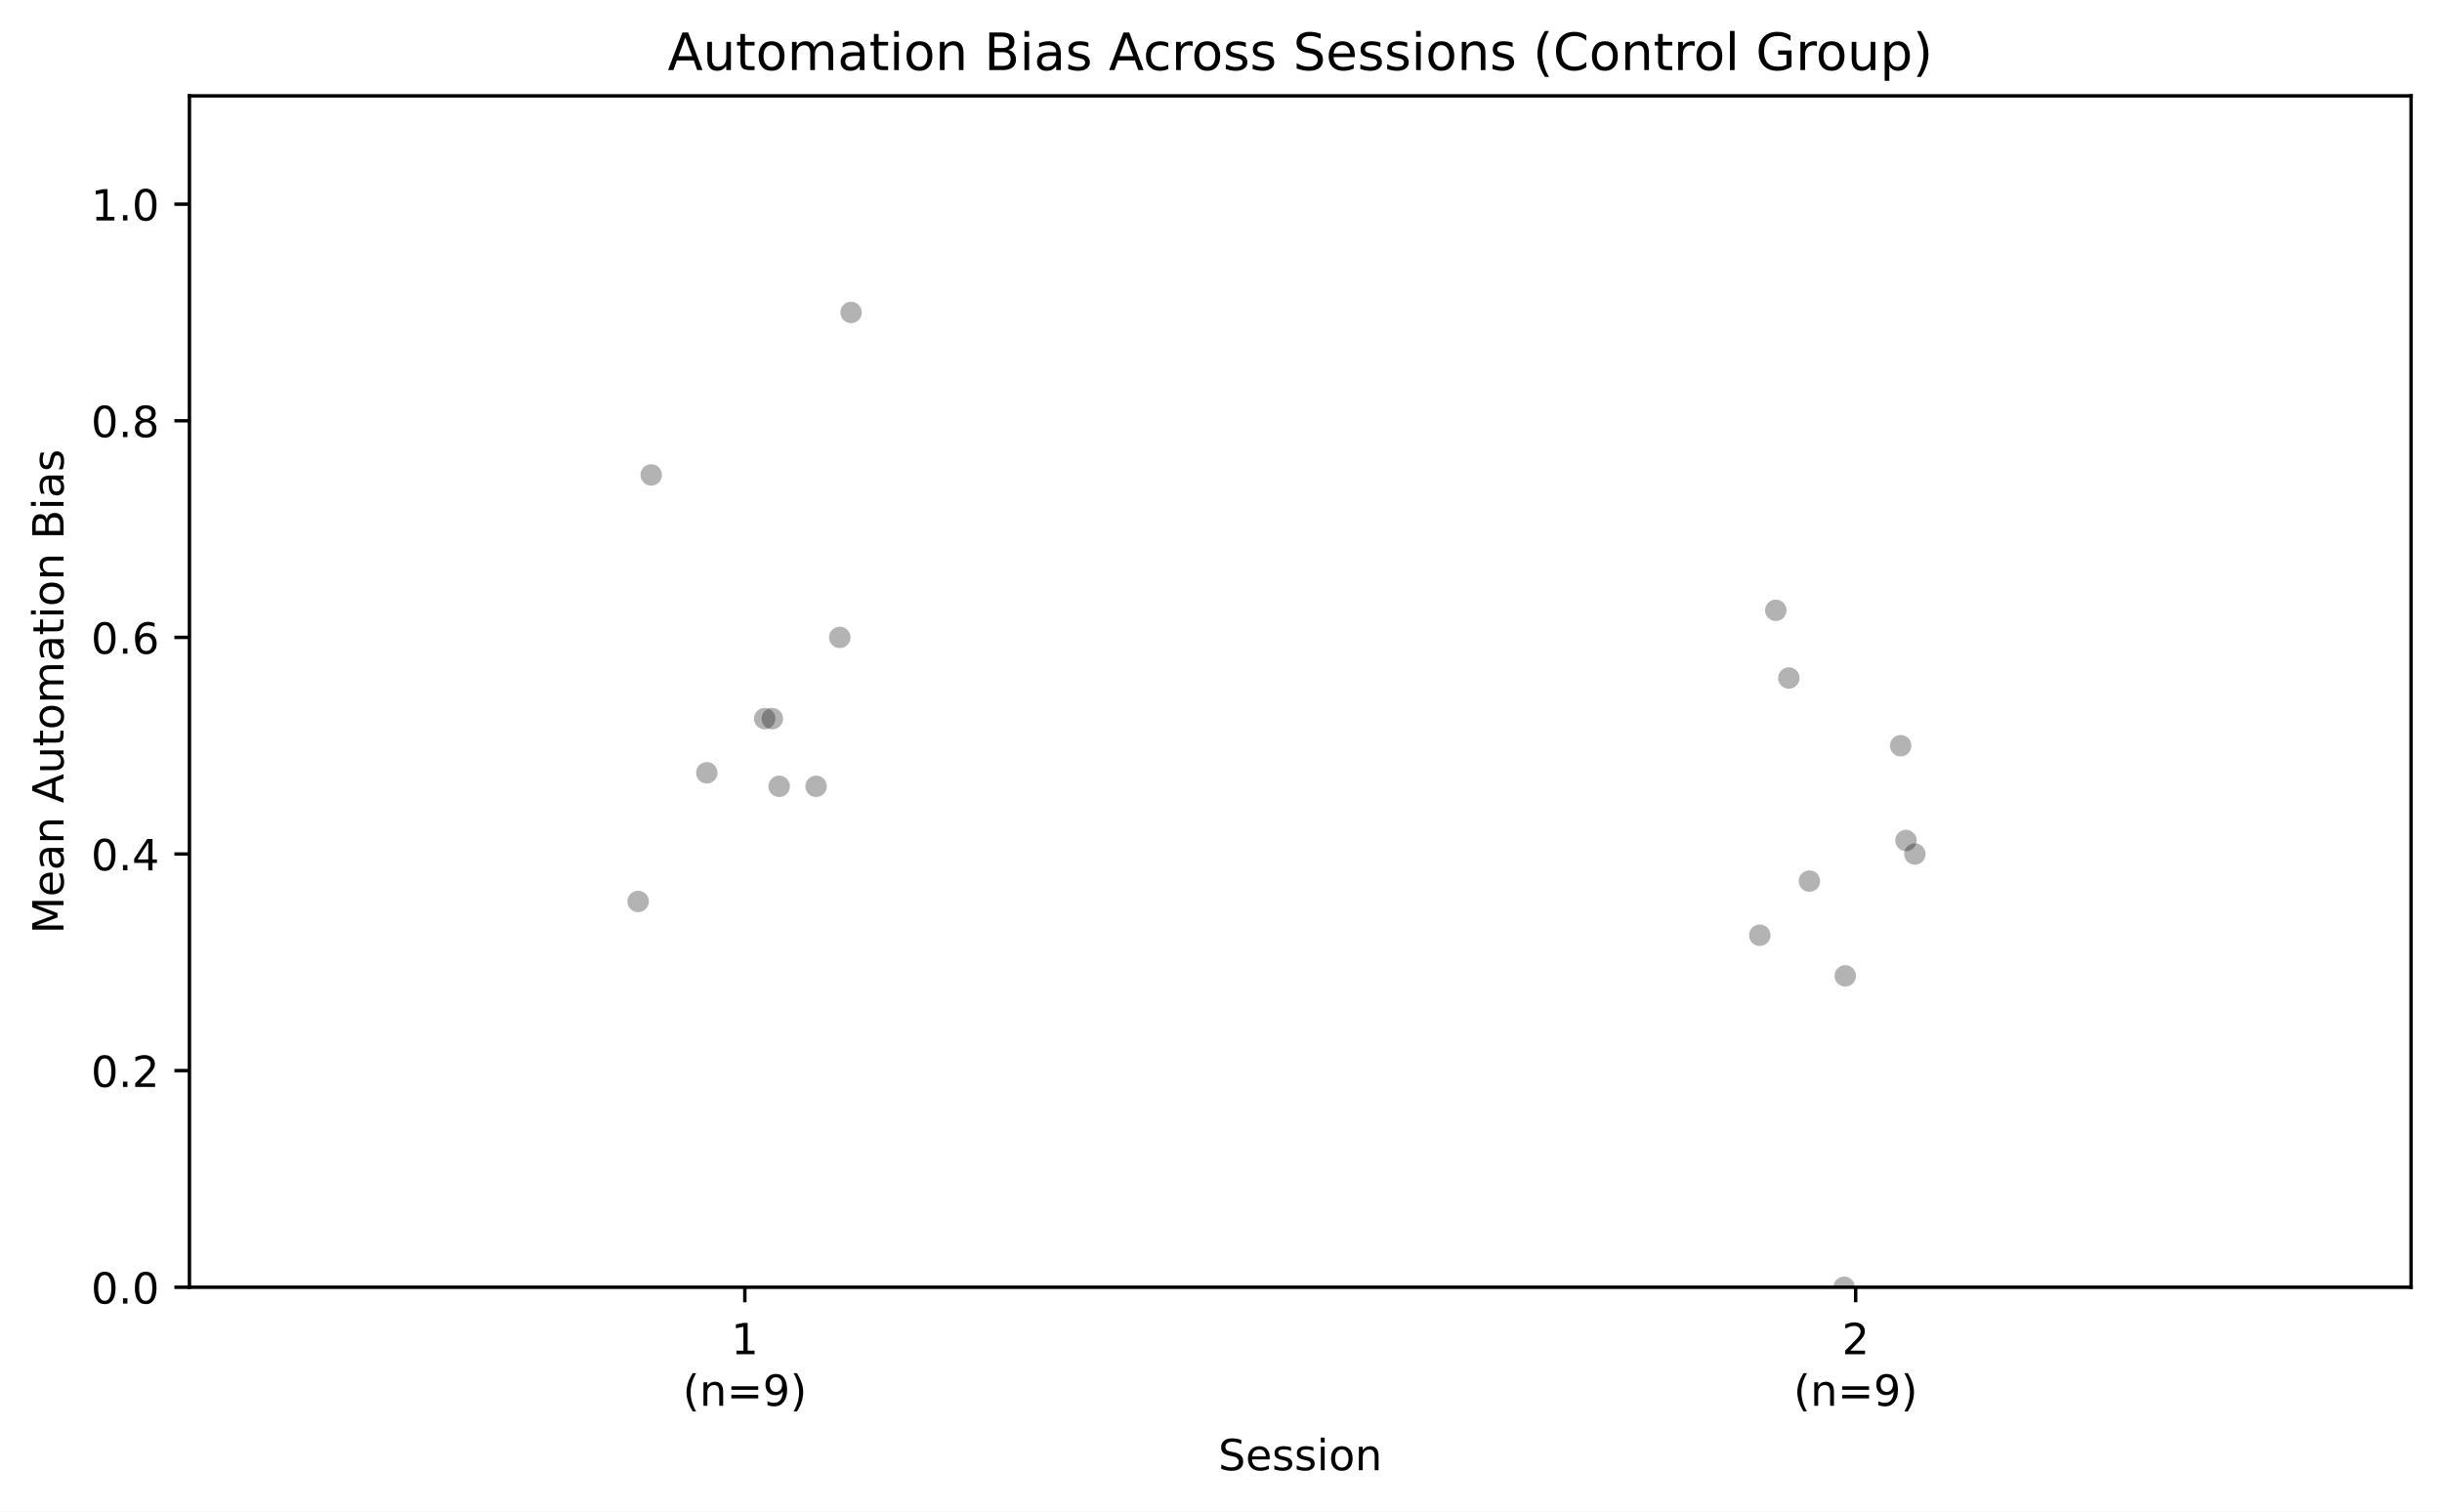
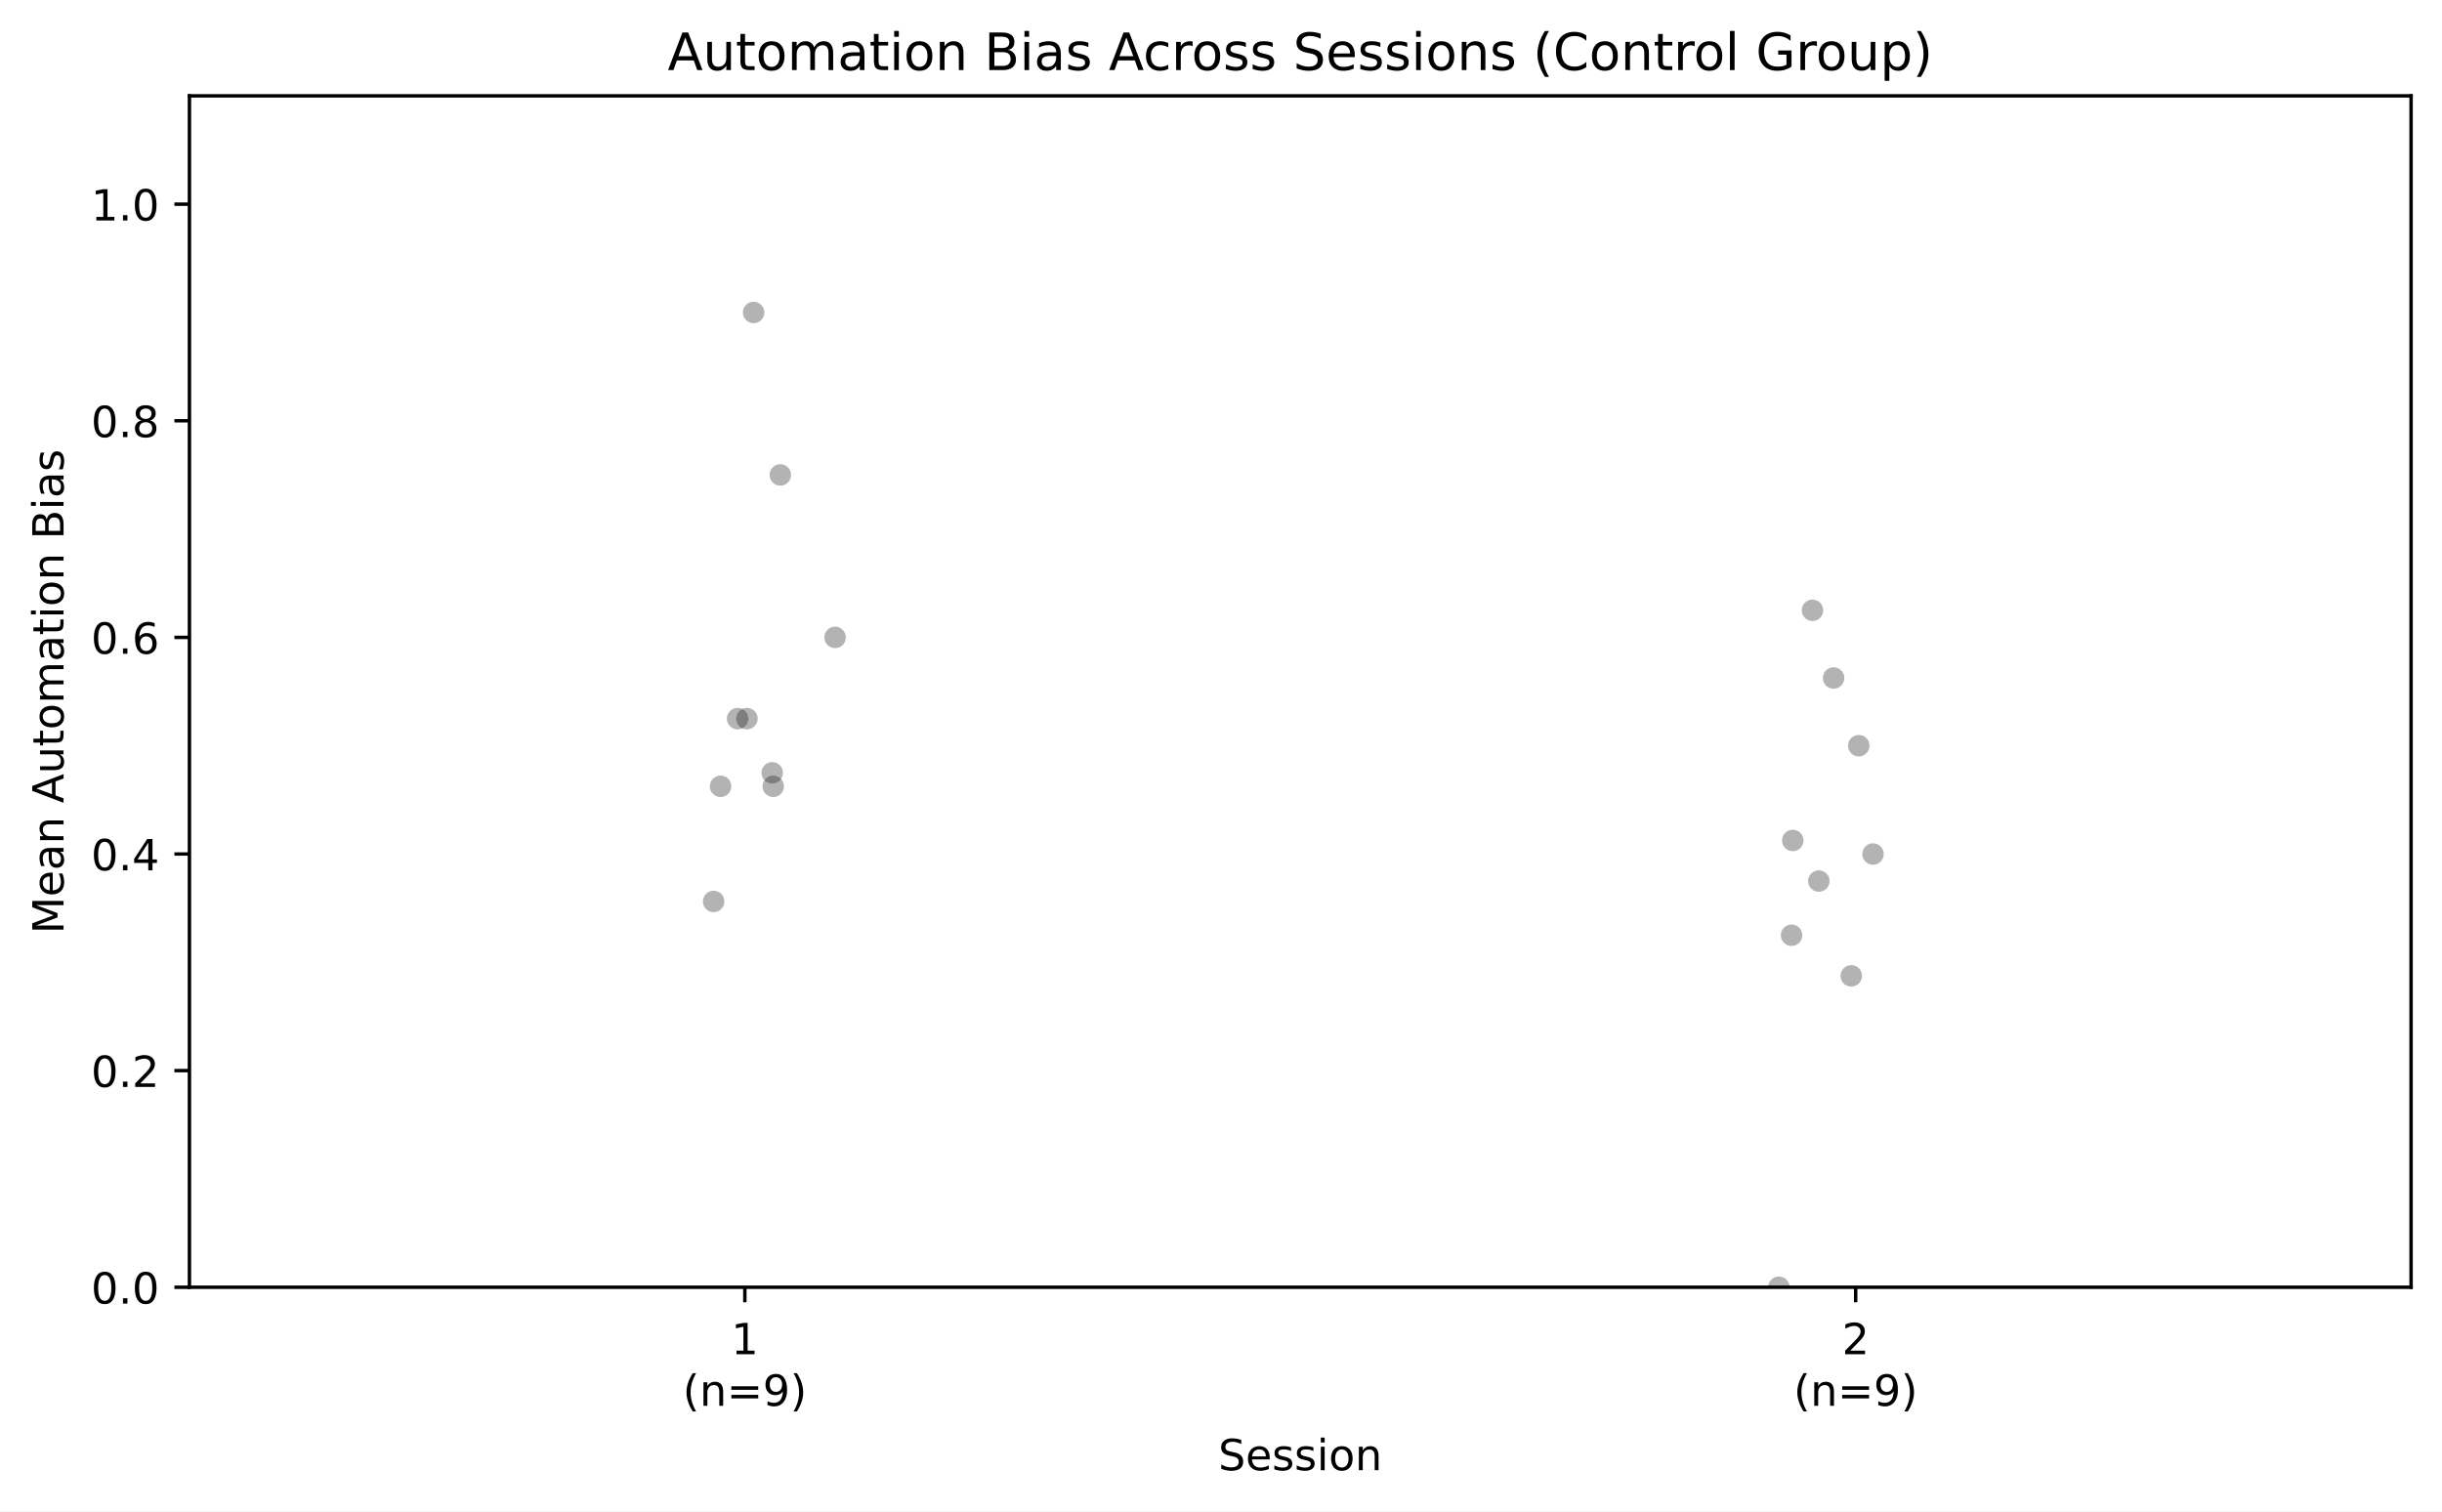
<svg xmlns="http://www.w3.org/2000/svg" xmlns:xlink="http://www.w3.org/1999/xlink" width="568.542pt" height="351.914pt" viewBox="0 0 568.542 351.914" version="1.1">
  <defs>
    <style type="text/css">*{stroke-linejoin: round; stroke-linecap: butt}</style>
  </defs>
  <g id="figure_1">
    <g id="patch_1">
      <path d="M 0 351.914  L 568.542 351.914  L 568.542 0  L 0 0  z " style="fill: #ffffff" />
    </g>
    <g id="axes_1">
      <g id="patch_2">
        <path d="M 44.104 299.71  L 561.342 299.71  L 561.342 22.318  L 44.104 22.318  z " style="fill: #ffffff" />
      </g>
      <g id="matplotlib.axis_1">
        <g id="xtick_1">
          <g id="line2d_1">
            <defs>
-               <path id="m33e0709c58" d="M 0 0  L 0 3.5  " style="stroke: #000000; stroke-width: 0.8" />
+               <path id="m524c6c7e08" d="M 0 0  L 0 3.5  " style="stroke: #000000; stroke-width: 0.8" />
            </defs>
            <g>
-               <use xlink:href="#m33e0709c58" x="173.413" y="299.71" style="stroke: #000000; stroke-width: 0.8" />
+               <use xlink:href="#m524c6c7e08" x="173.413" y="299.71" style="stroke: #000000; stroke-width: 0.8" />
            </g>
          </g>
          <g id="text_1">
            <g transform="translate(170.2321 315.3082) scale(0.1 -0.1)">
              <defs>
                <path id="DejaVuSans-14" d="M 794 531  L 1825 531  L 1825 4091  L 703 3866  L 703 4441  L 1819 4666  L 2450 4666  L 2450 531  L 3481 531  L 3481 0  L 794 0  L 794 531  z " transform="scale(0.015625)" />
              </defs>
              <use xlink:href="#DejaVuSans-14" />
            </g>
            <g transform="translate(158.9719 327.3101) scale(0.1 -0.1)">
              <defs>
                <path id="DejaVuSans-b" d="M 1984 4856  Q 1566 4138 1362 3434  Q 1159 2731 1159 2009  Q 1159 1288 1364 580  Q 1569 -128 1984 -844  L 1484 -844  Q 1016 -109 783 600  Q 550 1309 550 2009  Q 550 2706 781 3412  Q 1013 4119 1484 4856  L 1984 4856  z " transform="scale(0.015625)" />
                <path id="DejaVuSans-51" d="M 3513 2113  L 3513 0  L 2938 0  L 2938 2094  Q 2938 2591 2744 2837  Q 2550 3084 2163 3084  Q 1697 3084 1428 2787  Q 1159 2491 1159 1978  L 1159 0  L 581 0  L 581 3500  L 1159 3500  L 1159 2956  Q 1366 3272 1645 3428  Q 1925 3584 2291 3584  Q 2894 3584 3203 3211  Q 3513 2838 3513 2113  z " transform="scale(0.015625)" />
                <path id="DejaVuSans-20" d="M 678 2906  L 4684 2906  L 4684 2381  L 678 2381  L 678 2906  z M 678 1631  L 4684 1631  L 4684 1100  L 678 1100  L 678 1631  z " transform="scale(0.015625)" />
                <path id="DejaVuSans-1c" d="M 703 97  L 703 672  Q 941 559 1184 500  Q 1428 441 1663 441  Q 2288 441 2617 861  Q 2947 1281 2994 2138  Q 2813 1869 2534 1725  Q 2256 1581 1919 1581  Q 1219 1581 811 2004  Q 403 2428 403 3163  Q 403 3881 828 4315  Q 1253 4750 1959 4750  Q 2769 4750 3195 4129  Q 3622 3509 3622 2328  Q 3622 1225 3098 567  Q 2575 -91 1691 -91  Q 1453 -91 1209 -44  Q 966 3 703 97  z M 1959 2075  Q 2384 2075 2632 2365  Q 2881 2656 2881 3163  Q 2881 3666 2632 3958  Q 2384 4250 1959 4250  Q 1534 4250 1286 3958  Q 1038 3666 1038 3163  Q 1038 2656 1286 2365  Q 1534 2075 1959 2075  z " transform="scale(0.015625)" />
                <path id="DejaVuSans-c" d="M 513 4856  L 1013 4856  Q 1481 4119 1714 3412  Q 1947 2706 1947 2009  Q 1947 1309 1714 600  Q 1481 -109 1013 -844  L 513 -844  Q 928 -128 1133 580  Q 1338 1288 1338 2009  Q 1338 2731 1133 3434  Q 928 4138 513 4856  z " transform="scale(0.015625)" />
              </defs>
              <use xlink:href="#DejaVuSans-b" />
              <use xlink:href="#DejaVuSans-51" transform="translate(39.01562 0)" />
              <use xlink:href="#DejaVuSans-20" transform="translate(102.3906 0)" />
              <use xlink:href="#DejaVuSans-1c" transform="translate(186.1875 0)" />
              <use xlink:href="#DejaVuSans-c" transform="translate(249.8125 0)" />
            </g>
          </g>
        </g>
        <g id="xtick_2">
          <g id="line2d_2">
            <g>
-               <use xlink:href="#m33e0709c58" x="432.032" y="299.71" style="stroke: #000000; stroke-width: 0.8" />
+               <use xlink:href="#m524c6c7e08" x="432.032" y="299.71" style="stroke: #000000; stroke-width: 0.8" />
            </g>
          </g>
          <g id="text_2">
            <g transform="translate(428.8509 315.3082) scale(0.1 -0.1)">
              <defs>
                <path id="DejaVuSans-15" d="M 1228 531  L 3431 531  L 3431 0  L 469 0  L 469 531  Q 828 903 1448 1529  Q 2069 2156 2228 2338  Q 2531 2678 2651 2914  Q 2772 3150 2772 3378  Q 2772 3750 2511 3984  Q 2250 4219 1831 4219  Q 1534 4219 1204 4116  Q 875 4013 500 3803  L 500 4441  Q 881 4594 1212 4672  Q 1544 4750 1819 4750  Q 2544 4750 2975 4387  Q 3406 4025 3406 3419  Q 3406 3131 3298 2873  Q 3191 2616 2906 2266  Q 2828 2175 2409 1742  Q 1991 1309 1228 531  z " transform="scale(0.015625)" />
              </defs>
              <use xlink:href="#DejaVuSans-15" />
            </g>
            <g transform="translate(417.5907 327.3101) scale(0.1 -0.1)">
              <use xlink:href="#DejaVuSans-b" />
              <use xlink:href="#DejaVuSans-51" transform="translate(39.01562 0)" />
              <use xlink:href="#DejaVuSans-20" transform="translate(102.3906 0)" />
              <use xlink:href="#DejaVuSans-1c" transform="translate(186.1875 0)" />
              <use xlink:href="#DejaVuSans-c" transform="translate(249.8125 0)" />
            </g>
          </g>
        </g>
        <g id="text_3">
          <g transform="translate(283.6454 342.3119) scale(0.1 -0.1)">
            <defs>
              <path id="DejaVuSans-36" d="M 3425 4513  L 3425 3897  Q 3066 4069 2747 4153  Q 2428 4238 2131 4238  Q 1616 4238 1336 4038  Q 1056 3838 1056 3469  Q 1056 3159 1242 3001  Q 1428 2844 1947 2747  L 2328 2669  Q 3034 2534 3370 2195  Q 3706 1856 3706 1288  Q 3706 609 3251 259  Q 2797 -91 1919 -91  Q 1588 -91 1214 -16  Q 841 59 441 206  L 441 856  Q 825 641 1194 531  Q 1563 422 1919 422  Q 2459 422 2753 634  Q 3047 847 3047 1241  Q 3047 1584 2836 1778  Q 2625 1972 2144 2069  L 1759 2144  Q 1053 2284 737 2584  Q 422 2884 422 3419  Q 422 4038 858 4394  Q 1294 4750 2059 4750  Q 2388 4750 2728 4690  Q 3069 4631 3425 4513  z " transform="scale(0.015625)" />
              <path id="DejaVuSans-48" d="M 3597 1894  L 3597 1613  L 953 1613  Q 991 1019 1311 708  Q 1631 397 2203 397  Q 2534 397 2845 478  Q 3156 559 3463 722  L 3463 178  Q 3153 47 2828 -22  Q 2503 -91 2169 -91  Q 1331 -91 842 396  Q 353 884 353 1716  Q 353 2575 817 3079  Q 1281 3584 2069 3584  Q 2775 3584 3186 3129  Q 3597 2675 3597 1894  z M 3022 2063  Q 3016 2534 2758 2815  Q 2500 3097 2075 3097  Q 1594 3097 1305 2825  Q 1016 2553 972 2059  L 3022 2063  z " transform="scale(0.015625)" />
              <path id="DejaVuSans-56" d="M 2834 3397  L 2834 2853  Q 2591 2978 2328 3040  Q 2066 3103 1784 3103  Q 1356 3103 1142 2972  Q 928 2841 928 2578  Q 928 2378 1081 2264  Q 1234 2150 1697 2047  L 1894 2003  Q 2506 1872 2764 1633  Q 3022 1394 3022 966  Q 3022 478 2636 193  Q 2250 -91 1575 -91  Q 1294 -91 989 -36  Q 684 19 347 128  L 347 722  Q 666 556 975 473  Q 1284 391 1588 391  Q 1994 391 2212 530  Q 2431 669 2431 922  Q 2431 1156 2273 1281  Q 2116 1406 1581 1522  L 1381 1569  Q 847 1681 609 1914  Q 372 2147 372 2553  Q 372 3047 722 3315  Q 1072 3584 1716 3584  Q 2034 3584 2315 3537  Q 2597 3491 2834 3397  z " transform="scale(0.015625)" />
              <path id="DejaVuSans-4c" d="M 603 3500  L 1178 3500  L 1178 0  L 603 0  L 603 3500  z M 603 4863  L 1178 4863  L 1178 4134  L 603 4134  L 603 4863  z " transform="scale(0.015625)" />
              <path id="DejaVuSans-52" d="M 1959 3097  Q 1497 3097 1228 2736  Q 959 2375 959 1747  Q 959 1119 1226 758  Q 1494 397 1959 397  Q 2419 397 2687 759  Q 2956 1122 2956 1747  Q 2956 2369 2687 2733  Q 2419 3097 1959 3097  z M 1959 3584  Q 2709 3584 3137 3096  Q 3566 2609 3566 1747  Q 3566 888 3137 398  Q 2709 -91 1959 -91  Q 1206 -91 779 398  Q 353 888 353 1747  Q 353 2609 779 3096  Q 1206 3584 1959 3584  z " transform="scale(0.015625)" />
            </defs>
            <use xlink:href="#DejaVuSans-36" />
            <use xlink:href="#DejaVuSans-48" transform="translate(63.48438 0)" />
            <use xlink:href="#DejaVuSans-56" transform="translate(125.0156 0)" />
            <use xlink:href="#DejaVuSans-56" transform="translate(177.1094 0)" />
            <use xlink:href="#DejaVuSans-4c" transform="translate(229.2031 0)" />
            <use xlink:href="#DejaVuSans-52" transform="translate(256.9844 0)" />
            <use xlink:href="#DejaVuSans-51" transform="translate(318.1719 0)" />
          </g>
        </g>
      </g>
      <g id="matplotlib.axis_2">
        <g id="ytick_1">
          <g id="line2d_3">
            <defs>
-               <path id="me64cf94dc2" d="M 0 0  L -3.5 0  " style="stroke: #000000; stroke-width: 0.8" />
+               <path id="med12669ad3" d="M 0 0  L -3.5 0  " style="stroke: #000000; stroke-width: 0.8" />
            </defs>
            <g>
-               <use xlink:href="#me64cf94dc2" x="44.104" y="299.71" style="stroke: #000000; stroke-width: 0.8" />
+               <use xlink:href="#med12669ad3" x="44.104" y="299.71" style="stroke: #000000; stroke-width: 0.8" />
            </g>
          </g>
          <g id="text_4">
            <g transform="translate(21.20078 303.5084) scale(0.1 -0.1)">
              <defs>
                <path id="DejaVuSans-13" d="M 2034 4250  Q 1547 4250 1301 3770  Q 1056 3291 1056 2328  Q 1056 1369 1301 889  Q 1547 409 2034 409  Q 2525 409 2770 889  Q 3016 1369 3016 2328  Q 3016 3291 2770 3770  Q 2525 4250 2034 4250  z M 2034 4750  Q 2819 4750 3233 4129  Q 3647 3509 3647 2328  Q 3647 1150 3233 529  Q 2819 -91 2034 -91  Q 1250 -91 836 529  Q 422 1150 422 2328  Q 422 3509 836 4129  Q 1250 4750 2034 4750  z " transform="scale(0.015625)" />
                <path id="DejaVuSans-11" d="M 684 794  L 1344 794  L 1344 0  L 684 0  L 684 794  z " transform="scale(0.015625)" />
              </defs>
              <use xlink:href="#DejaVuSans-13" />
              <use xlink:href="#DejaVuSans-11" transform="translate(63.625 0)" />
              <use xlink:href="#DejaVuSans-13" transform="translate(95.40625 0)" />
            </g>
          </g>
        </g>
        <g id="ytick_2">
          <g id="line2d_4">
            <g>
-               <use xlink:href="#me64cf94dc2" x="44.104" y="249.275" style="stroke: #000000; stroke-width: 0.8" />
+               <use xlink:href="#med12669ad3" x="44.104" y="249.275" style="stroke: #000000; stroke-width: 0.8" />
            </g>
          </g>
          <g id="text_5">
            <g transform="translate(21.20078 253.0736) scale(0.1 -0.1)">
              <use xlink:href="#DejaVuSans-13" />
              <use xlink:href="#DejaVuSans-11" transform="translate(63.625 0)" />
              <use xlink:href="#DejaVuSans-15" transform="translate(95.40625 0)" />
            </g>
          </g>
        </g>
        <g id="ytick_3">
          <g id="line2d_5">
            <g>
-               <use xlink:href="#me64cf94dc2" x="44.104" y="198.84" style="stroke: #000000; stroke-width: 0.8" />
+               <use xlink:href="#med12669ad3" x="44.104" y="198.84" style="stroke: #000000; stroke-width: 0.8" />
            </g>
          </g>
          <g id="text_6">
            <g transform="translate(21.20078 202.6388) scale(0.1 -0.1)">
              <defs>
                <path id="DejaVuSans-17" d="M 2419 4116  L 825 1625  L 2419 1625  L 2419 4116  z M 2253 4666  L 3047 4666  L 3047 1625  L 3713 1625  L 3713 1100  L 3047 1100  L 3047 0  L 2419 0  L 2419 1100  L 313 1100  L 313 1709  L 2253 4666  z " transform="scale(0.015625)" />
              </defs>
              <use xlink:href="#DejaVuSans-13" />
              <use xlink:href="#DejaVuSans-11" transform="translate(63.625 0)" />
              <use xlink:href="#DejaVuSans-17" transform="translate(95.40625 0)" />
            </g>
          </g>
        </g>
        <g id="ytick_4">
          <g id="line2d_6">
            <g>
-               <use xlink:href="#me64cf94dc2" x="44.104" y="148.405" style="stroke: #000000; stroke-width: 0.8" />
+               <use xlink:href="#med12669ad3" x="44.104" y="148.405" style="stroke: #000000; stroke-width: 0.8" />
            </g>
          </g>
          <g id="text_7">
            <g transform="translate(21.20078 152.204) scale(0.1 -0.1)">
              <defs>
                <path id="DejaVuSans-19" d="M 2113 2584  Q 1688 2584 1439 2293  Q 1191 2003 1191 1497  Q 1191 994 1439 701  Q 1688 409 2113 409  Q 2538 409 2786 701  Q 3034 994 3034 1497  Q 3034 2003 2786 2293  Q 2538 2584 2113 2584  z M 3366 4563  L 3366 3988  Q 3128 4100 2886 4159  Q 2644 4219 2406 4219  Q 1781 4219 1451 3797  Q 1122 3375 1075 2522  Q 1259 2794 1537 2939  Q 1816 3084 2150 3084  Q 2853 3084 3261 2657  Q 3669 2231 3669 1497  Q 3669 778 3244 343  Q 2819 -91 2113 -91  Q 1303 -91 875 529  Q 447 1150 447 2328  Q 447 3434 972 4092  Q 1497 4750 2381 4750  Q 2619 4750 2861 4703  Q 3103 4656 3366 4563  z " transform="scale(0.015625)" />
              </defs>
              <use xlink:href="#DejaVuSans-13" />
              <use xlink:href="#DejaVuSans-11" transform="translate(63.625 0)" />
              <use xlink:href="#DejaVuSans-19" transform="translate(95.40625 0)" />
            </g>
          </g>
        </g>
        <g id="ytick_5">
          <g id="line2d_7">
            <g>
-               <use xlink:href="#me64cf94dc2" x="44.104" y="97.97" style="stroke: #000000; stroke-width: 0.8" />
+               <use xlink:href="#med12669ad3" x="44.104" y="97.97" style="stroke: #000000; stroke-width: 0.8" />
            </g>
          </g>
          <g id="text_8">
            <g transform="translate(21.20078 101.7692) scale(0.1 -0.1)">
              <defs>
                <path id="DejaVuSans-1b" d="M 2034 2216  Q 1584 2216 1326 1975  Q 1069 1734 1069 1313  Q 1069 891 1326 650  Q 1584 409 2034 409  Q 2484 409 2743 651  Q 3003 894 3003 1313  Q 3003 1734 2745 1975  Q 2488 2216 2034 2216  z M 1403 2484  Q 997 2584 770 2862  Q 544 3141 544 3541  Q 544 4100 942 4425  Q 1341 4750 2034 4750  Q 2731 4750 3128 4425  Q 3525 4100 3525 3541  Q 3525 3141 3298 2862  Q 3072 2584 2669 2484  Q 3125 2378 3379 2068  Q 3634 1759 3634 1313  Q 3634 634 3220 271  Q 2806 -91 2034 -91  Q 1263 -91 848 271  Q 434 634 434 1313  Q 434 1759 690 2068  Q 947 2378 1403 2484  z M 1172 3481  Q 1172 3119 1398 2916  Q 1625 2713 2034 2713  Q 2441 2713 2670 2916  Q 2900 3119 2900 3481  Q 2900 3844 2670 4047  Q 2441 4250 2034 4250  Q 1625 4250 1398 4047  Q 1172 3844 1172 3481  z " transform="scale(0.015625)" />
              </defs>
              <use xlink:href="#DejaVuSans-13" />
              <use xlink:href="#DejaVuSans-11" transform="translate(63.625 0)" />
              <use xlink:href="#DejaVuSans-1b" transform="translate(95.40625 0)" />
            </g>
          </g>
        </g>
        <g id="ytick_6">
          <g id="line2d_8">
            <g>
-               <use xlink:href="#me64cf94dc2" x="44.104" y="47.536" style="stroke: #000000; stroke-width: 0.8" />
+               <use xlink:href="#med12669ad3" x="44.104" y="47.536" style="stroke: #000000; stroke-width: 0.8" />
            </g>
          </g>
          <g id="text_9">
            <g transform="translate(21.20078 51.33435) scale(0.1 -0.1)">
              <use xlink:href="#DejaVuSans-14" />
              <use xlink:href="#DejaVuSans-11" transform="translate(63.625 0)" />
              <use xlink:href="#DejaVuSans-13" transform="translate(95.40625 0)" />
            </g>
          </g>
        </g>
        <g id="text_10">
          <g transform="translate(14.79844 217.424) rotate(-90) scale(0.1 -0.1)">
            <defs>
              <path id="DejaVuSans-30" d="M 628 4666  L 1569 4666  L 2759 1491  L 3956 4666  L 4897 4666  L 4897 0  L 4281 0  L 4281 4097  L 3078 897  L 2444 897  L 1241 4097  L 1241 0  L 628 0  L 628 4666  z " transform="scale(0.015625)" />
              <path id="DejaVuSans-44" d="M 2194 1759  Q 1497 1759 1228 1600  Q 959 1441 959 1056  Q 959 750 1161 570  Q 1363 391 1709 391  Q 2188 391 2477 730  Q 2766 1069 2766 1631  L 2766 1759  L 2194 1759  z M 3341 1997  L 3341 0  L 2766 0  L 2766 531  Q 2569 213 2275 61  Q 1981 -91 1556 -91  Q 1019 -91 701 211  Q 384 513 384 1019  Q 384 1609 779 1909  Q 1175 2209 1959 2209  L 2766 2209  L 2766 2266  Q 2766 2663 2505 2880  Q 2244 3097 1772 3097  Q 1472 3097 1187 3025  Q 903 2953 641 2809  L 641 3341  Q 956 3463 1253 3523  Q 1550 3584 1831 3584  Q 2591 3584 2966 3190  Q 3341 2797 3341 1997  z " transform="scale(0.015625)" />
              <path id="DejaVuSans-3" transform="scale(0.015625)" />
              <path id="DejaVuSans-24" d="M 2188 4044  L 1331 1722  L 3047 1722  L 2188 4044  z M 1831 4666  L 2547 4666  L 4325 0  L 3669 0  L 3244 1197  L 1141 1197  L 716 0  L 50 0  L 1831 4666  z " transform="scale(0.015625)" />
              <path id="DejaVuSans-58" d="M 544 1381  L 544 3500  L 1119 3500  L 1119 1403  Q 1119 906 1312 657  Q 1506 409 1894 409  Q 2359 409 2629 706  Q 2900 1003 2900 1516  L 2900 3500  L 3475 3500  L 3475 0  L 2900 0  L 2900 538  Q 2691 219 2414 64  Q 2138 -91 1772 -91  Q 1169 -91 856 284  Q 544 659 544 1381  z M 1991 3584  L 1991 3584  z " transform="scale(0.015625)" />
              <path id="DejaVuSans-57" d="M 1172 4494  L 1172 3500  L 2356 3500  L 2356 3053  L 1172 3053  L 1172 1153  Q 1172 725 1289 603  Q 1406 481 1766 481  L 2356 481  L 2356 0  L 1766 0  Q 1100 0 847 248  Q 594 497 594 1153  L 594 3053  L 172 3053  L 172 3500  L 594 3500  L 594 4494  L 1172 4494  z " transform="scale(0.015625)" />
              <path id="DejaVuSans-50" d="M 3328 2828  Q 3544 3216 3844 3400  Q 4144 3584 4550 3584  Q 5097 3584 5394 3201  Q 5691 2819 5691 2113  L 5691 0  L 5113 0  L 5113 2094  Q 5113 2597 4934 2840  Q 4756 3084 4391 3084  Q 3944 3084 3684 2787  Q 3425 2491 3425 1978  L 3425 0  L 2847 0  L 2847 2094  Q 2847 2600 2669 2842  Q 2491 3084 2119 3084  Q 1678 3084 1418 2786  Q 1159 2488 1159 1978  L 1159 0  L 581 0  L 581 3500  L 1159 3500  L 1159 2956  Q 1356 3278 1631 3431  Q 1906 3584 2284 3584  Q 2666 3584 2933 3390  Q 3200 3197 3328 2828  z " transform="scale(0.015625)" />
              <path id="DejaVuSans-25" d="M 1259 2228  L 1259 519  L 2272 519  Q 2781 519 3026 730  Q 3272 941 3272 1375  Q 3272 1813 3026 2020  Q 2781 2228 2272 2228  L 1259 2228  z M 1259 4147  L 1259 2741  L 2194 2741  Q 2656 2741 2882 2914  Q 3109 3088 3109 3444  Q 3109 3797 2882 3972  Q 2656 4147 2194 4147  L 1259 4147  z M 628 4666  L 2241 4666  Q 2963 4666 3353 4366  Q 3744 4066 3744 3513  Q 3744 3084 3544 2831  Q 3344 2578 2956 2516  Q 3422 2416 3680 2098  Q 3938 1781 3938 1306  Q 3938 681 3513 340  Q 3088 0 2303 0  L 628 0  L 628 4666  z " transform="scale(0.015625)" />
            </defs>
            <use xlink:href="#DejaVuSans-30" />
            <use xlink:href="#DejaVuSans-48" transform="translate(86.28125 0)" />
            <use xlink:href="#DejaVuSans-44" transform="translate(147.8125 0)" />
            <use xlink:href="#DejaVuSans-51" transform="translate(209.0938 0)" />
            <use xlink:href="#DejaVuSans-3" transform="translate(272.4688 0)" />
            <use xlink:href="#DejaVuSans-24" transform="translate(304.25 0)" />
            <use xlink:href="#DejaVuSans-58" transform="translate(372.6562 0)" />
            <use xlink:href="#DejaVuSans-57" transform="translate(436.0312 0)" />
            <use xlink:href="#DejaVuSans-52" transform="translate(475.2344 0)" />
            <use xlink:href="#DejaVuSans-50" transform="translate(536.4219 0)" />
            <use xlink:href="#DejaVuSans-44" transform="translate(633.8281 0)" />
            <use xlink:href="#DejaVuSans-57" transform="translate(695.1094 0)" />
            <use xlink:href="#DejaVuSans-4c" transform="translate(734.3125 0)" />
            <use xlink:href="#DejaVuSans-52" transform="translate(762.0938 0)" />
            <use xlink:href="#DejaVuSans-51" transform="translate(823.2812 0)" />
            <use xlink:href="#DejaVuSans-3" transform="translate(886.6562 0)" />
            <use xlink:href="#DejaVuSans-25" transform="translate(918.4375 0)" />
            <use xlink:href="#DejaVuSans-4c" transform="translate(987.0469 0)" />
            <use xlink:href="#DejaVuSans-44" transform="translate(1014.828 0)" />
            <use xlink:href="#DejaVuSans-56" transform="translate(1076.109 0)" />
          </g>
        </g>
      </g>
      <g id="patch_3">
        <path d="M 44.104 299.71  L 44.104 22.318  " style="fill: none; stroke: #000000; stroke-width: 0.8; stroke-linejoin: miter; stroke-linecap: square" />
      </g>
      <g id="patch_4">
        <path d="M 561.342 299.71  L 561.342 22.318  " style="fill: none; stroke: #000000; stroke-width: 0.8; stroke-linejoin: miter; stroke-linecap: square" />
      </g>
      <g id="patch_5">
        <path d="M 44.104 299.71  L 561.342 299.71  " style="fill: none; stroke: #000000; stroke-width: 0.8; stroke-linejoin: miter; stroke-linecap: square" />
      </g>
      <g id="patch_6">
        <path d="M 44.104 22.318  L 561.342 22.318  " style="fill: none; stroke: #000000; stroke-width: 0.8; stroke-linejoin: miter; stroke-linecap: square" />
      </g>
      <g id="PathCollection_1">
        <defs>
-           <path id="m88f62ba9e7" d="M 0 2.5  C 0.663 2.5 1.299 2.237 1.768 1.768  C 2.237 1.299 2.5 0.663 2.5 0  C 2.5 -0.663 2.237 -1.299 1.768 -1.768  C 1.299 -2.237 0.663 -2.5 0 -2.5  C -0.663 -2.5 -1.299 -2.237 -1.768 -1.768  C -2.237 -1.299 -2.5 -0.663 -2.5 0  C -2.5 0.663 -2.237 1.299 -1.768 1.768  C -1.299 2.237 -0.663 2.5 0 2.5  z " />
+           <path id="mc3c23cc43b" d="M 0 2.5  C 0.663 2.5 1.299 2.237 1.768 1.768  C 2.237 1.299 2.5 0.663 2.5 0  C 2.5 -0.663 2.237 -1.299 1.768 -1.768  C 1.299 -2.237 0.663 -2.5 0 -2.5  C -0.663 -2.5 -1.299 -2.237 -1.768 -1.768  C -2.237 -1.299 -2.5 -0.663 -2.5 0  C -2.5 0.663 -2.237 1.299 -1.768 1.768  C -1.299 2.237 -0.663 2.5 0 2.5  z " />
        </defs>
-         <g clip-path="url(#p3852c94ec4)">
-           <use xlink:href="#m88f62ba9e7" x="164.555" y="179.927" style="fill-opacity: 0.3" />
-           <use xlink:href="#m88f62ba9e7" x="178.033" y="167.318" style="fill-opacity: 0.3" />
-           <use xlink:href="#m88f62ba9e7" x="195.516" y="148.405" style="fill-opacity: 0.3" />
-           <use xlink:href="#m88f62ba9e7" x="190.003" y="183.079" style="fill-opacity: 0.3" />
-           <use xlink:href="#m88f62ba9e7" x="179.814" y="167.318" style="fill-opacity: 0.3" />
-           <use xlink:href="#m88f62ba9e7" x="198.143" y="72.753" style="fill-opacity: 0.3" />
-           <use xlink:href="#m88f62ba9e7" x="151.616" y="110.579" style="fill-opacity: 0.3" />
-           <use xlink:href="#m88f62ba9e7" x="181.401" y="183.079" style="fill-opacity: 0.3" />
-           <use xlink:href="#m88f62ba9e7" x="148.57" y="209.885" style="fill-opacity: 0.3" />
+         <g clip-path="url(#p3b232877a4)">
+           <use xlink:href="#mc3c23cc43b" x="179.784" y="179.927" style="fill-opacity: 0.3" />
+           <use xlink:href="#mc3c23cc43b" x="171.726" y="167.318" style="fill-opacity: 0.3" />
+           <use xlink:href="#mc3c23cc43b" x="194.421" y="148.405" style="fill-opacity: 0.3" />
+           <use xlink:href="#mc3c23cc43b" x="167.756" y="183.079" style="fill-opacity: 0.3" />
+           <use xlink:href="#mc3c23cc43b" x="173.904" y="167.318" style="fill-opacity: 0.3" />
+           <use xlink:href="#mc3c23cc43b" x="175.458" y="72.753" style="fill-opacity: 0.3" />
+           <use xlink:href="#mc3c23cc43b" x="181.672" y="110.579" style="fill-opacity: 0.3" />
+           <use xlink:href="#mc3c23cc43b" x="180.025" y="183.079" style="fill-opacity: 0.3" />
+           <use xlink:href="#mc3c23cc43b" x="166.147" y="209.885" style="fill-opacity: 0.3" />
        </g>
      </g>
      <g id="PathCollection_2">
-         <g clip-path="url(#p3852c94ec4)">
-           <use xlink:href="#m88f62ba9e7" x="442.504" y="173.623" style="fill-opacity: 0.3" />
-           <use xlink:href="#m88f62ba9e7" x="429.348" y="299.71" style="fill-opacity: 0.3" />
-           <use xlink:href="#m88f62ba9e7" x="443.74" y="195.688" style="fill-opacity: 0.3" />
-           <use xlink:href="#m88f62ba9e7" x="413.439" y="142.101" style="fill-opacity: 0.3" />
-           <use xlink:href="#m88f62ba9e7" x="409.71" y="217.753" style="fill-opacity: 0.3" />
-           <use xlink:href="#m88f62ba9e7" x="445.817" y="198.84" style="fill-opacity: 0.3" />
-           <use xlink:href="#m88f62ba9e7" x="421.264" y="205.144" style="fill-opacity: 0.3" />
-           <use xlink:href="#m88f62ba9e7" x="429.614" y="227.21" style="fill-opacity: 0.3" />
-           <use xlink:href="#m88f62ba9e7" x="416.481" y="157.862" style="fill-opacity: 0.3" />
+         <g clip-path="url(#p3b232877a4)">
+           <use xlink:href="#mc3c23cc43b" x="432.753" y="173.623" style="fill-opacity: 0.3" />
+           <use xlink:href="#mc3c23cc43b" x="414.161" y="299.71" style="fill-opacity: 0.3" />
+           <use xlink:href="#mc3c23cc43b" x="417.392" y="195.688" style="fill-opacity: 0.3" />
+           <use xlink:href="#mc3c23cc43b" x="421.982" y="142.101" style="fill-opacity: 0.3" />
+           <use xlink:href="#mc3c23cc43b" x="417.107" y="217.753" style="fill-opacity: 0.3" />
+           <use xlink:href="#mc3c23cc43b" x="436.073" y="198.84" style="fill-opacity: 0.3" />
+           <use xlink:href="#mc3c23cc43b" x="423.461" y="205.144" style="fill-opacity: 0.3" />
+           <use xlink:href="#mc3c23cc43b" x="431.005" y="227.21" style="fill-opacity: 0.3" />
+           <use xlink:href="#mc3c23cc43b" x="426.9" y="157.862" style="fill-opacity: 0.3" />
        </g>
      </g>
      <g id="text_11">
        <g transform="translate(155.448 16.31812) scale(0.12 -0.12)">
          <defs>
            <path id="DejaVuSans-46" d="M 3122 3366  L 3122 2828  Q 2878 2963 2633 3030  Q 2388 3097 2138 3097  Q 1578 3097 1268 2742  Q 959 2388 959 1747  Q 959 1106 1268 751  Q 1578 397 2138 397  Q 2388 397 2633 464  Q 2878 531 3122 666  L 3122 134  Q 2881 22 2623 -34  Q 2366 -91 2075 -91  Q 1284 -91 818 406  Q 353 903 353 1747  Q 353 2603 823 3093  Q 1294 3584 2113 3584  Q 2378 3584 2631 3529  Q 2884 3475 3122 3366  z " transform="scale(0.015625)" />
            <path id="DejaVuSans-55" d="M 2631 2963  Q 2534 3019 2420 3045  Q 2306 3072 2169 3072  Q 1681 3072 1420 2755  Q 1159 2438 1159 1844  L 1159 0  L 581 0  L 581 3500  L 1159 3500  L 1159 2956  Q 1341 3275 1631 3429  Q 1922 3584 2338 3584  Q 2397 3584 2469 3576  Q 2541 3569 2628 3553  L 2631 2963  z " transform="scale(0.015625)" />
            <path id="DejaVuSans-26" d="M 4122 4306  L 4122 3641  Q 3803 3938 3442 4084  Q 3081 4231 2675 4231  Q 1875 4231 1450 3742  Q 1025 3253 1025 2328  Q 1025 1406 1450 917  Q 1875 428 2675 428  Q 3081 428 3442 575  Q 3803 722 4122 1019  L 4122 359  Q 3791 134 3420 21  Q 3050 -91 2638 -91  Q 1578 -91 968 557  Q 359 1206 359 2328  Q 359 3453 968 4101  Q 1578 4750 2638 4750  Q 3056 4750 3426 4639  Q 3797 4528 4122 4306  z " transform="scale(0.015625)" />
            <path id="DejaVuSans-4f" d="M 603 4863  L 1178 4863  L 1178 0  L 603 0  L 603 4863  z " transform="scale(0.015625)" />
            <path id="DejaVuSans-2a" d="M 3809 666  L 3809 1919  L 2778 1919  L 2778 2438  L 4434 2438  L 4434 434  Q 4069 175 3628 42  Q 3188 -91 2688 -91  Q 1594 -91 976 548  Q 359 1188 359 2328  Q 359 3472 976 4111  Q 1594 4750 2688 4750  Q 3144 4750 3555 4637  Q 3966 4525 4313 4306  L 4313 3634  Q 3963 3931 3569 4081  Q 3175 4231 2741 4231  Q 1884 4231 1454 3753  Q 1025 3275 1025 2328  Q 1025 1384 1454 906  Q 1884 428 2741 428  Q 3075 428 3337 486  Q 3600 544 3809 666  z " transform="scale(0.015625)" />
            <path id="DejaVuSans-53" d="M 1159 525  L 1159 -1331  L 581 -1331  L 581 3500  L 1159 3500  L 1159 2969  Q 1341 3281 1617 3432  Q 1894 3584 2278 3584  Q 2916 3584 3314 3078  Q 3713 2572 3713 1747  Q 3713 922 3314 415  Q 2916 -91 2278 -91  Q 1894 -91 1617 61  Q 1341 213 1159 525  z M 3116 1747  Q 3116 2381 2855 2742  Q 2594 3103 2138 3103  Q 1681 3103 1420 2742  Q 1159 2381 1159 1747  Q 1159 1113 1420 752  Q 1681 391 2138 391  Q 2594 391 2855 752  Q 3116 1113 3116 1747  z " transform="scale(0.015625)" />
          </defs>
          <use xlink:href="#DejaVuSans-24" />
          <use xlink:href="#DejaVuSans-58" transform="translate(68.40625 0)" />
          <use xlink:href="#DejaVuSans-57" transform="translate(131.7812 0)" />
          <use xlink:href="#DejaVuSans-52" transform="translate(170.9844 0)" />
          <use xlink:href="#DejaVuSans-50" transform="translate(232.1719 0)" />
          <use xlink:href="#DejaVuSans-44" transform="translate(329.5781 0)" />
          <use xlink:href="#DejaVuSans-57" transform="translate(390.8594 0)" />
          <use xlink:href="#DejaVuSans-4c" transform="translate(430.0625 0)" />
          <use xlink:href="#DejaVuSans-52" transform="translate(457.8438 0)" />
          <use xlink:href="#DejaVuSans-51" transform="translate(519.0312 0)" />
          <use xlink:href="#DejaVuSans-3" transform="translate(582.4062 0)" />
          <use xlink:href="#DejaVuSans-25" transform="translate(614.1875 0)" />
          <use xlink:href="#DejaVuSans-4c" transform="translate(682.7969 0)" />
          <use xlink:href="#DejaVuSans-44" transform="translate(710.5781 0)" />
          <use xlink:href="#DejaVuSans-56" transform="translate(771.8594 0)" />
          <use xlink:href="#DejaVuSans-3" transform="translate(823.9531 0)" />
          <use xlink:href="#DejaVuSans-24" transform="translate(855.7344 0)" />
          <use xlink:href="#DejaVuSans-46" transform="translate(922.3906 0)" />
          <use xlink:href="#DejaVuSans-55" transform="translate(977.375 0)" />
          <use xlink:href="#DejaVuSans-52" transform="translate(1016.281 0)" />
          <use xlink:href="#DejaVuSans-56" transform="translate(1077.469 0)" />
          <use xlink:href="#DejaVuSans-56" transform="translate(1129.562 0)" />
          <use xlink:href="#DejaVuSans-3" transform="translate(1181.656 0)" />
          <use xlink:href="#DejaVuSans-36" transform="translate(1213.438 0)" />
          <use xlink:href="#DejaVuSans-48" transform="translate(1276.922 0)" />
          <use xlink:href="#DejaVuSans-56" transform="translate(1338.453 0)" />
          <use xlink:href="#DejaVuSans-56" transform="translate(1390.547 0)" />
          <use xlink:href="#DejaVuSans-4c" transform="translate(1442.641 0)" />
          <use xlink:href="#DejaVuSans-52" transform="translate(1470.422 0)" />
          <use xlink:href="#DejaVuSans-51" transform="translate(1531.609 0)" />
          <use xlink:href="#DejaVuSans-56" transform="translate(1594.984 0)" />
          <use xlink:href="#DejaVuSans-3" transform="translate(1647.078 0)" />
          <use xlink:href="#DejaVuSans-b" transform="translate(1678.859 0)" />
          <use xlink:href="#DejaVuSans-26" transform="translate(1717.875 0)" />
          <use xlink:href="#DejaVuSans-52" transform="translate(1787.703 0)" />
          <use xlink:href="#DejaVuSans-51" transform="translate(1848.891 0)" />
          <use xlink:href="#DejaVuSans-57" transform="translate(1912.266 0)" />
          <use xlink:href="#DejaVuSans-55" transform="translate(1951.469 0)" />
          <use xlink:href="#DejaVuSans-52" transform="translate(1990.375 0)" />
          <use xlink:href="#DejaVuSans-4f" transform="translate(2051.562 0)" />
          <use xlink:href="#DejaVuSans-3" transform="translate(2079.344 0)" />
          <use xlink:href="#DejaVuSans-2a" transform="translate(2111.125 0)" />
          <use xlink:href="#DejaVuSans-55" transform="translate(2188.609 0)" />
          <use xlink:href="#DejaVuSans-52" transform="translate(2227.516 0)" />
          <use xlink:href="#DejaVuSans-58" transform="translate(2288.703 0)" />
          <use xlink:href="#DejaVuSans-53" transform="translate(2352.078 0)" />
          <use xlink:href="#DejaVuSans-c" transform="translate(2415.562 0)" />
        </g>
      </g>
    </g>
  </g>
  <defs>
-     <clipPath id="p3852c94ec4">
+     <clipPath id="p3b232877a4">
      <rect x="44.104" y="22.318" width="517.238" height="277.391" />
    </clipPath>
  </defs>
</svg>
